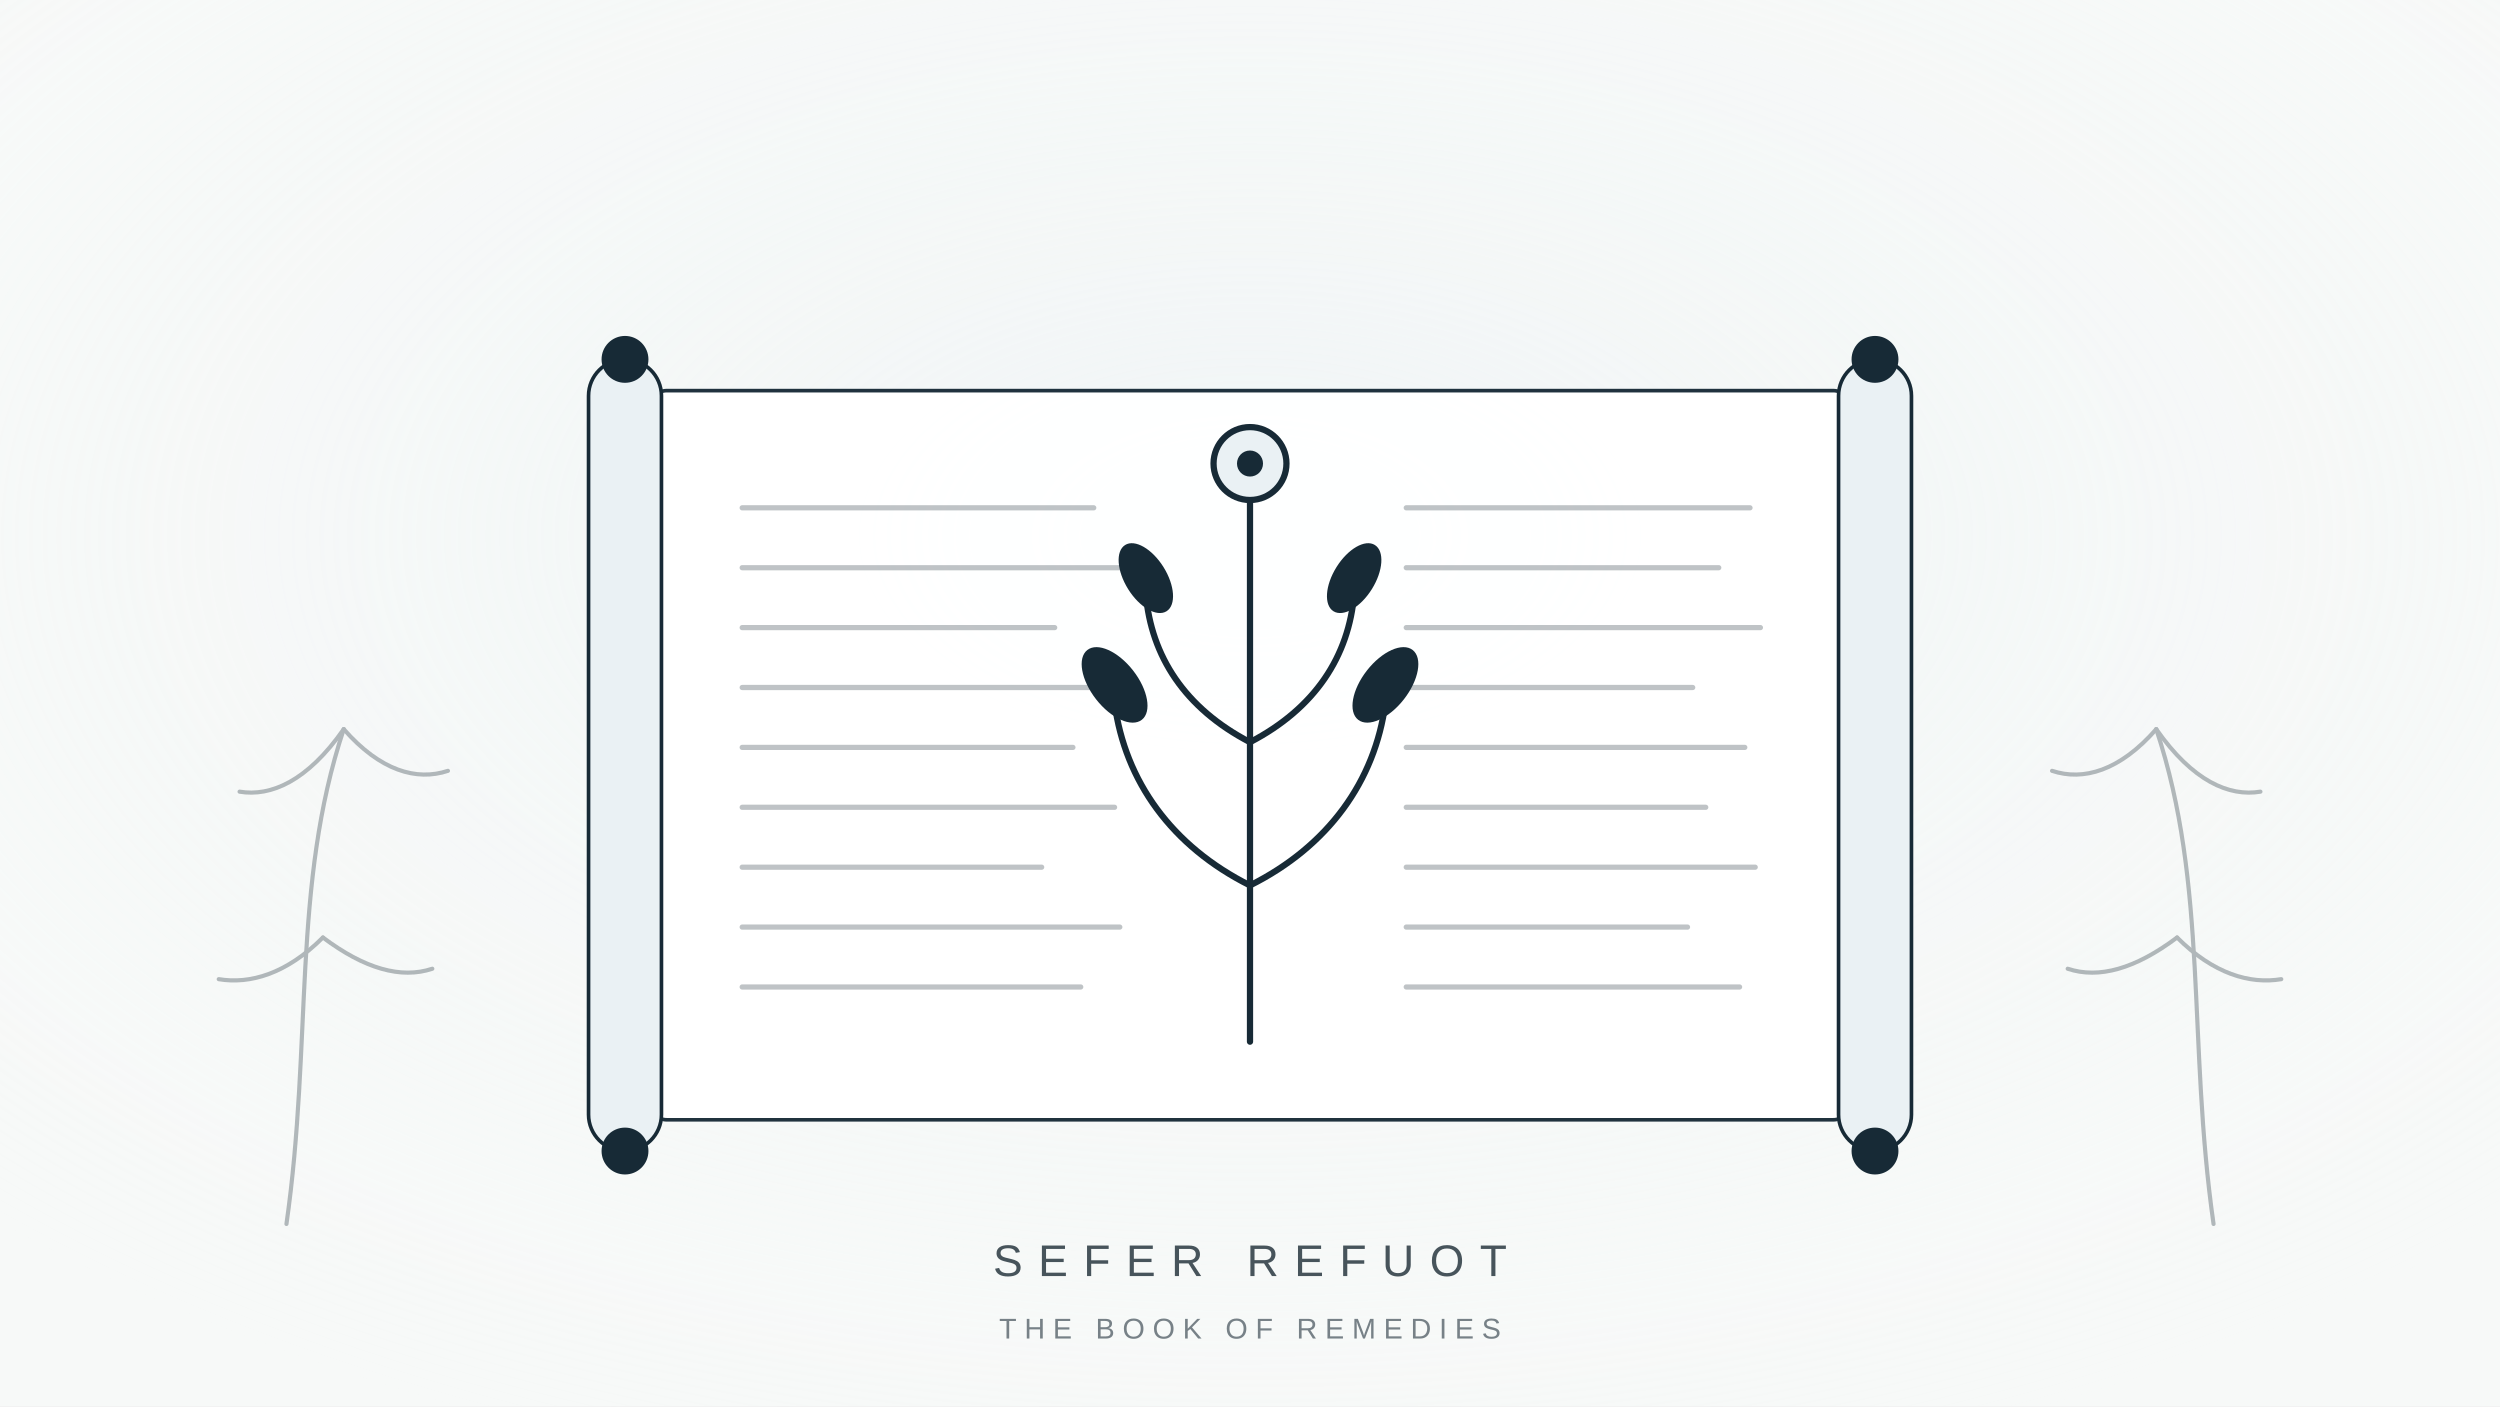
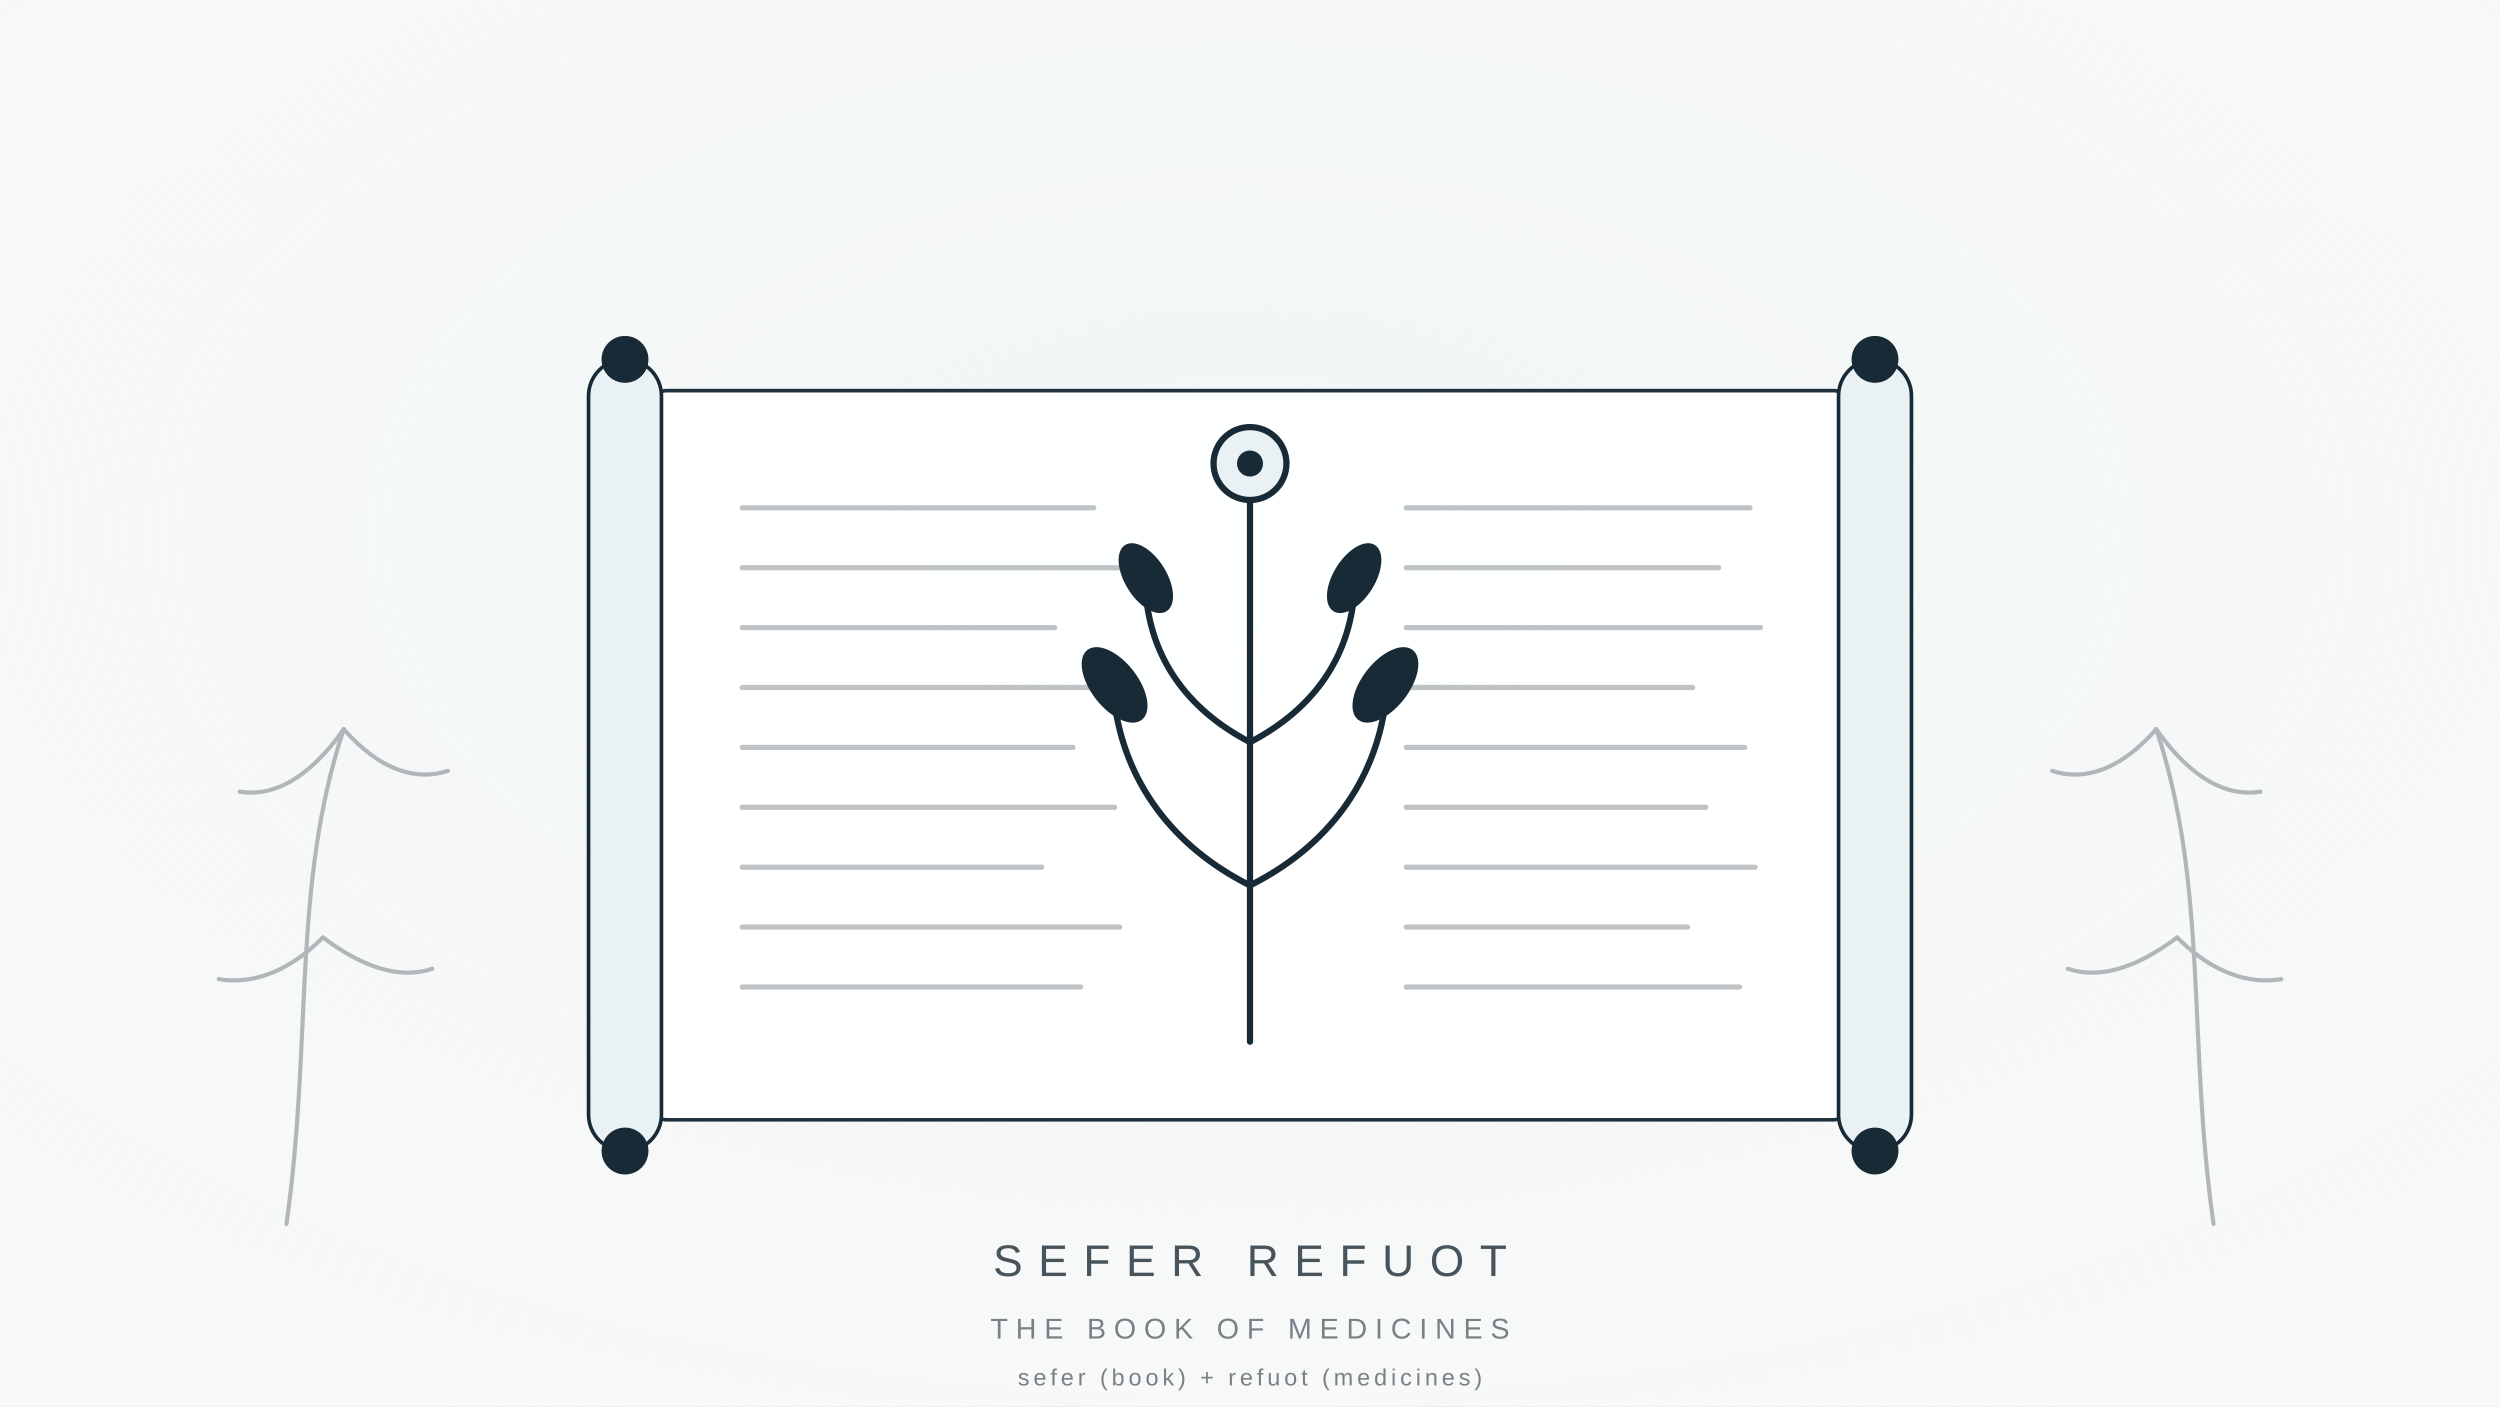
<svg xmlns="http://www.w3.org/2000/svg" width="100%" viewBox="0 0 960 540" role="img">
  <rect width="960" height="540" fill="#F7F9F8" />
  <rect x="0" y="0" width="960" height="540" fill="url(#wash)" opacity="0.5" />
  <defs>
    <radialGradient id="wash" cx="50%" cy="38%" r="70%">
      <stop offset="0%" stop-color="#EAF1F4" />
      <stop offset="100%" stop-color="#F7F9F8" stop-opacity="0" />
    </radialGradient>
  </defs>
  <rect x="250" y="150" width="460" height="280" rx="6" fill="#FFFFFF" stroke="#172A36" stroke-width="1.4" opacity="0.96" />
  <rect x="226" y="138" width="28" height="304" rx="14" fill="#EAF1F4" stroke="#172A36" stroke-width="1.4" />
  <rect x="706" y="138" width="28" height="304" rx="14" fill="#EAF1F4" stroke="#172A36" stroke-width="1.4" />
  <circle cx="240" cy="138" r="9" fill="#172A36" />
  <circle cx="240" cy="442" r="9" fill="#172A36" />
  <circle cx="720" cy="138" r="9" fill="#172A36" />
  <circle cx="720" cy="442" r="9" fill="#172A36" />
  <g stroke="#47545B" stroke-width="2" opacity="0.35" stroke-linecap="round">
    <line x1="285" y1="195" x2="420" y2="195" />
    <line x1="285" y1="218" x2="430" y2="218" />
    <line x1="285" y1="241" x2="405" y2="241" />
    <line x1="285" y1="264" x2="425" y2="264" />
    <line x1="285" y1="287" x2="412" y2="287" />
    <line x1="285" y1="310" x2="428" y2="310" />
    <line x1="285" y1="333" x2="400" y2="333" />
    <line x1="285" y1="356" x2="430" y2="356" />
    <line x1="285" y1="379" x2="415" y2="379" />
  </g>
  <g stroke="#47545B" stroke-width="2" opacity="0.35" stroke-linecap="round">
    <line x1="540" y1="195" x2="672" y2="195" />
    <line x1="540" y1="218" x2="660" y2="218" />
    <line x1="540" y1="241" x2="676" y2="241" />
    <line x1="540" y1="264" x2="650" y2="264" />
    <line x1="540" y1="287" x2="670" y2="287" />
    <line x1="540" y1="310" x2="655" y2="310" />
    <line x1="540" y1="333" x2="674" y2="333" />
    <line x1="540" y1="356" x2="648" y2="356" />
    <line x1="540" y1="379" x2="668" y2="379" />
  </g>
  <g stroke="#172A36" stroke-width="2.4" fill="none" stroke-linecap="round">
    <path d="M480 400 C480 330 480 260 480 190" />
    <path d="M480 340 C450 325 432 300 428 270" />
    <path d="M480 340 C510 325 528 300 532 270" />
    <path d="M480 285 C455 272 442 252 440 228" />
    <path d="M480 285 C505 272 518 252 520 228" />
  </g>
  <g fill="#172A36">
    <ellipse cx="428" cy="263" rx="9" ry="17" transform="rotate(-38 428 263)" />
    <ellipse cx="532" cy="263" rx="9" ry="17" transform="rotate(38 532 263)" />
    <ellipse cx="440" cy="222" rx="8" ry="15" transform="rotate(-32 440 222)" />
    <ellipse cx="520" cy="222" rx="8" ry="15" transform="rotate(32 520 222)" />
  </g>
  <circle cx="480" cy="178" r="14" fill="#EAF1F4" stroke="#172A36" stroke-width="2.4" />
  <circle cx="480" cy="178" r="5" fill="#172A36" />
  <g stroke="#778187" stroke-width="1.6" fill="none" opacity="0.55" stroke-linecap="round">
    <path d="M110 470 C120 400 112 340 132 280" />
    <path d="M132 280 C118 300 104 306 92 304" />
    <path d="M132 280 C146 296 160 300 172 296" />
    <path d="M124 360 C110 374 96 378 84 376" />
    <path d="M124 360 C140 372 154 376 166 372" />
    <path d="M850 470 C840 400 848 340 828 280" />
    <path d="M828 280 C842 300 856 306 868 304" />
    <path d="M828 280 C814 296 800 300 788 296" />
    <path d="M836 360 C850 374 864 378 876 376" />
    <path d="M836 360 C820 372 806 376 794 372" />
  </g>
  <text x="480" y="490" text-anchor="middle" font-family="Poppins, Arial, sans-serif" font-size="17" letter-spacing="6" fill="#47545B">SEFER REFUOT</text>
-   <text x="480" y="514" text-anchor="middle" font-family="Poppins, Arial, sans-serif" font-size="11" letter-spacing="3" fill="#778187">THE BOOK OF REMEDIES</text>
+   <text x="480" y="514" text-anchor="middle" font-family="Poppins, Arial, sans-serif" font-size="11" letter-spacing="3" fill="#778187">THE BOOK OF MEDICINES</text>
+   <text x="480" y="532" text-anchor="middle" font-family="Poppins, Arial, sans-serif" font-size="9" letter-spacing="1.5" fill="#778187">sefer (book) + refuot (medicines)</text>
</svg>
